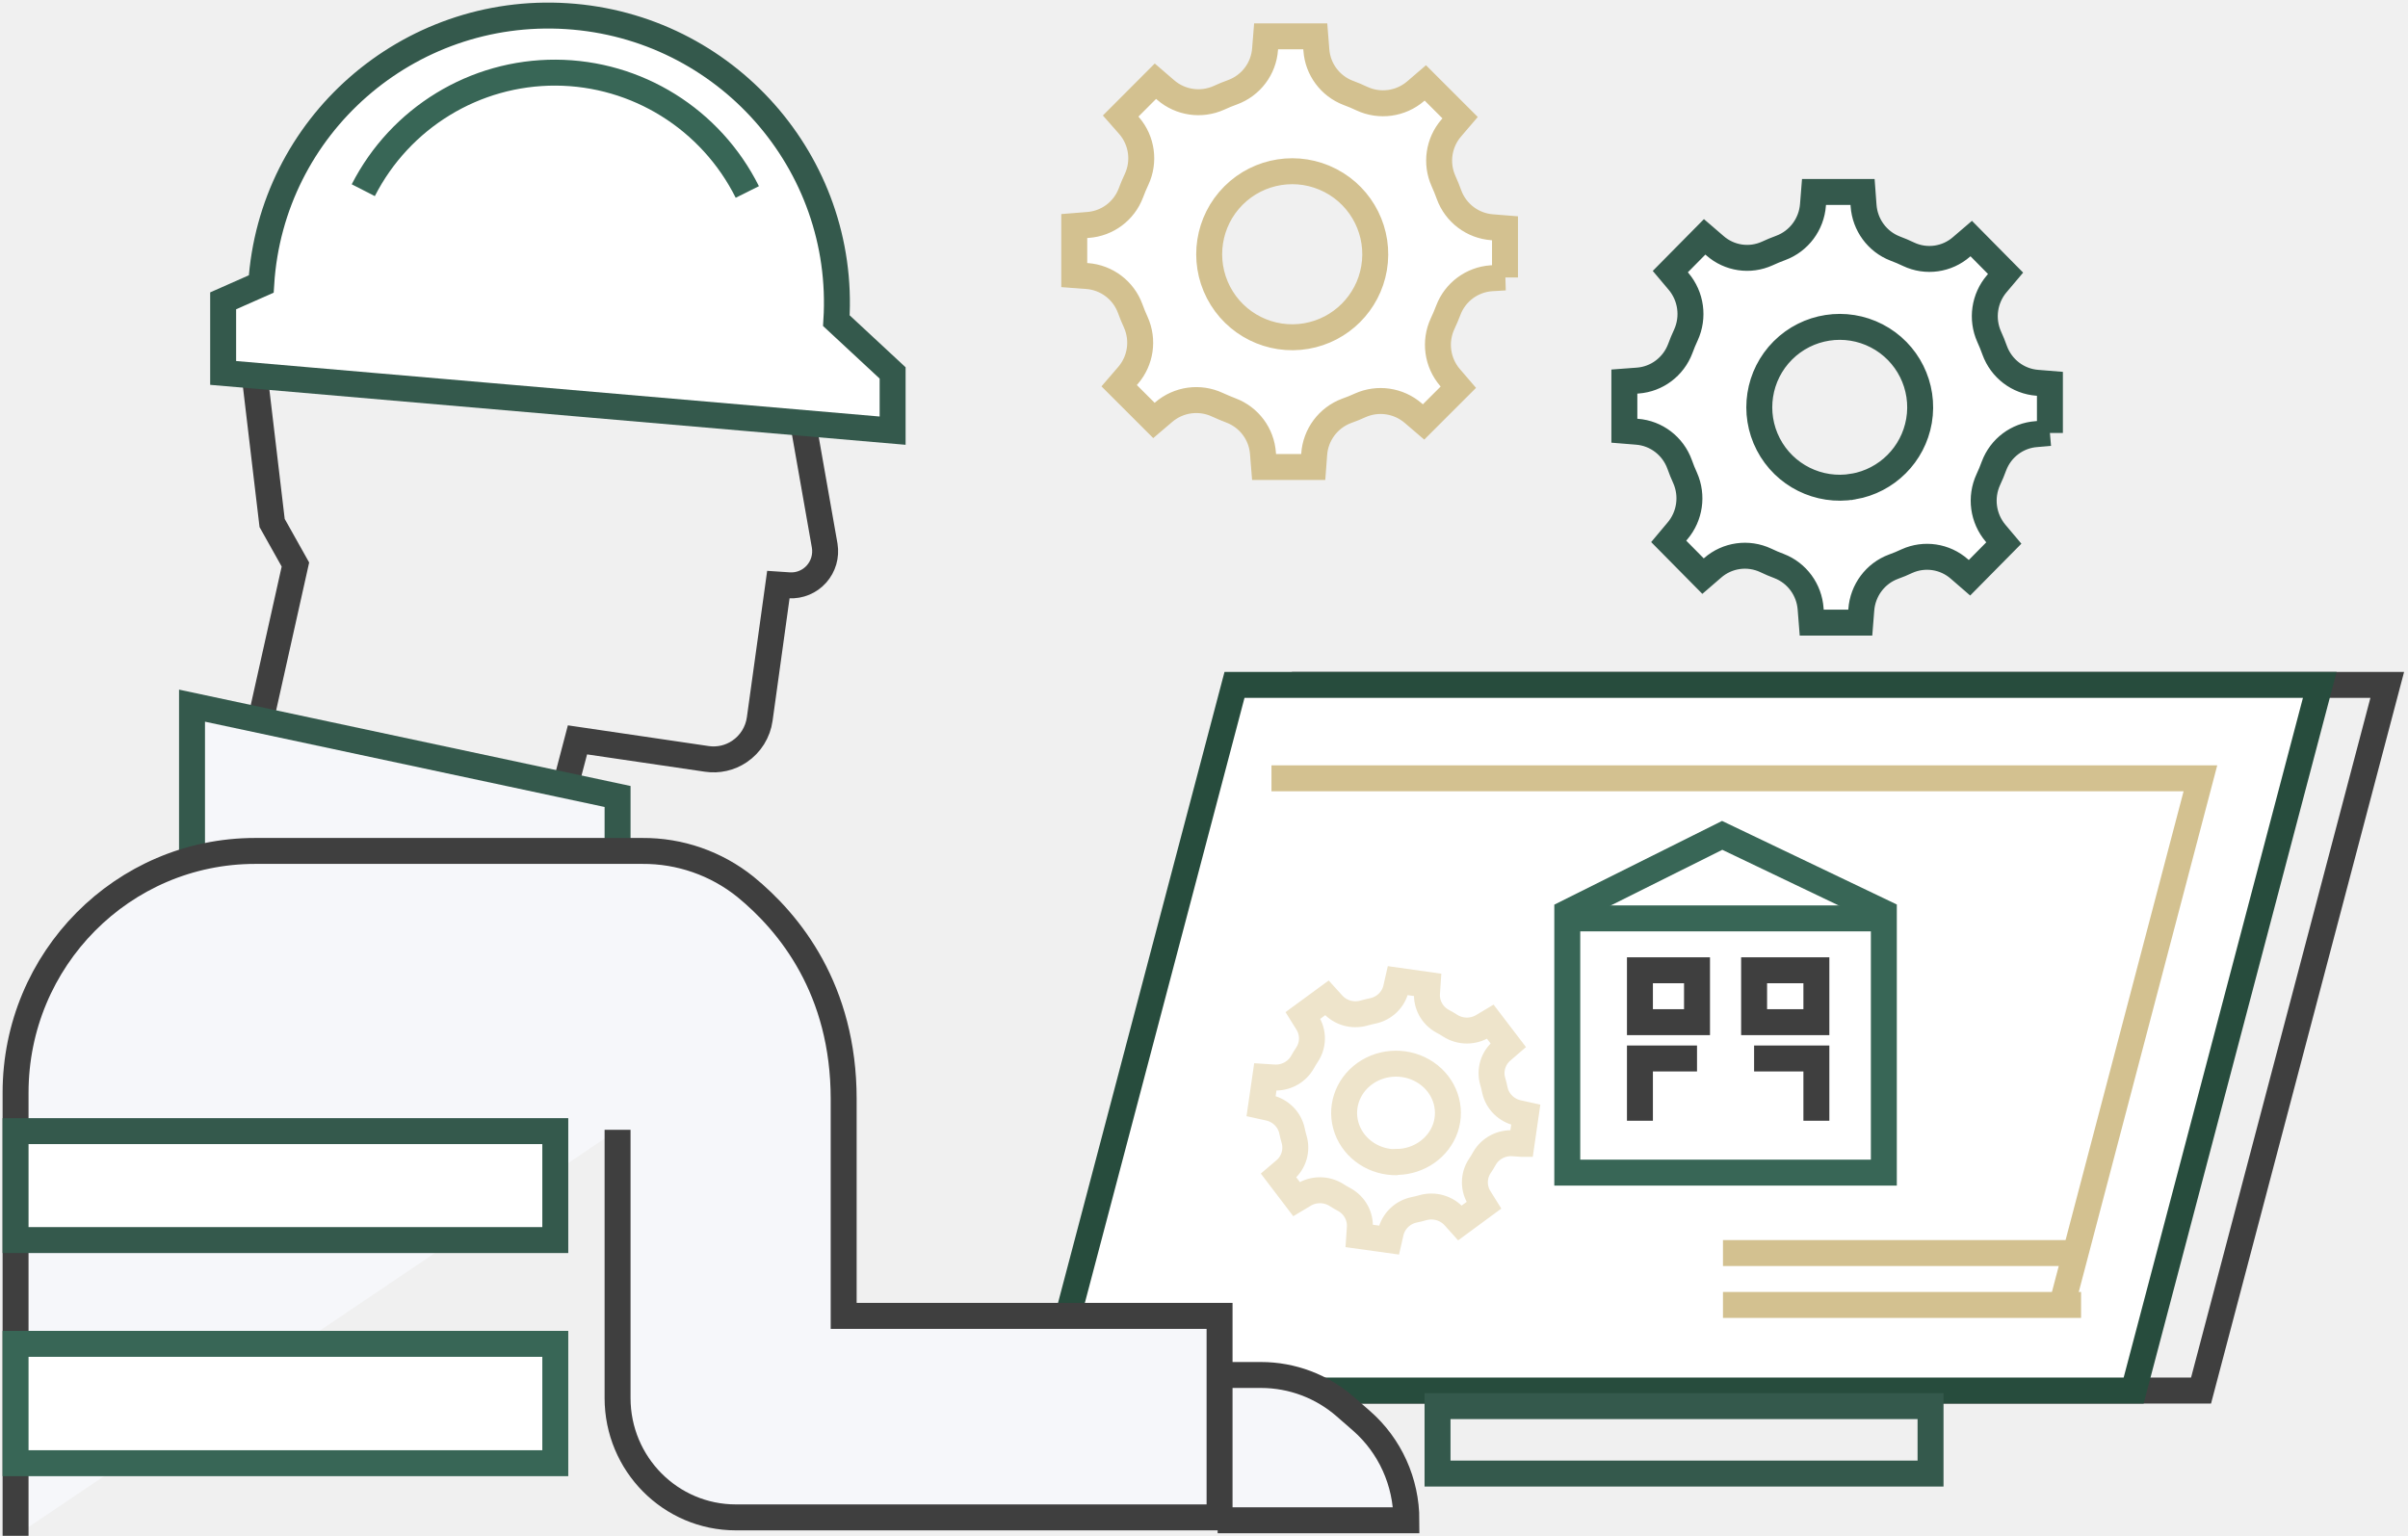
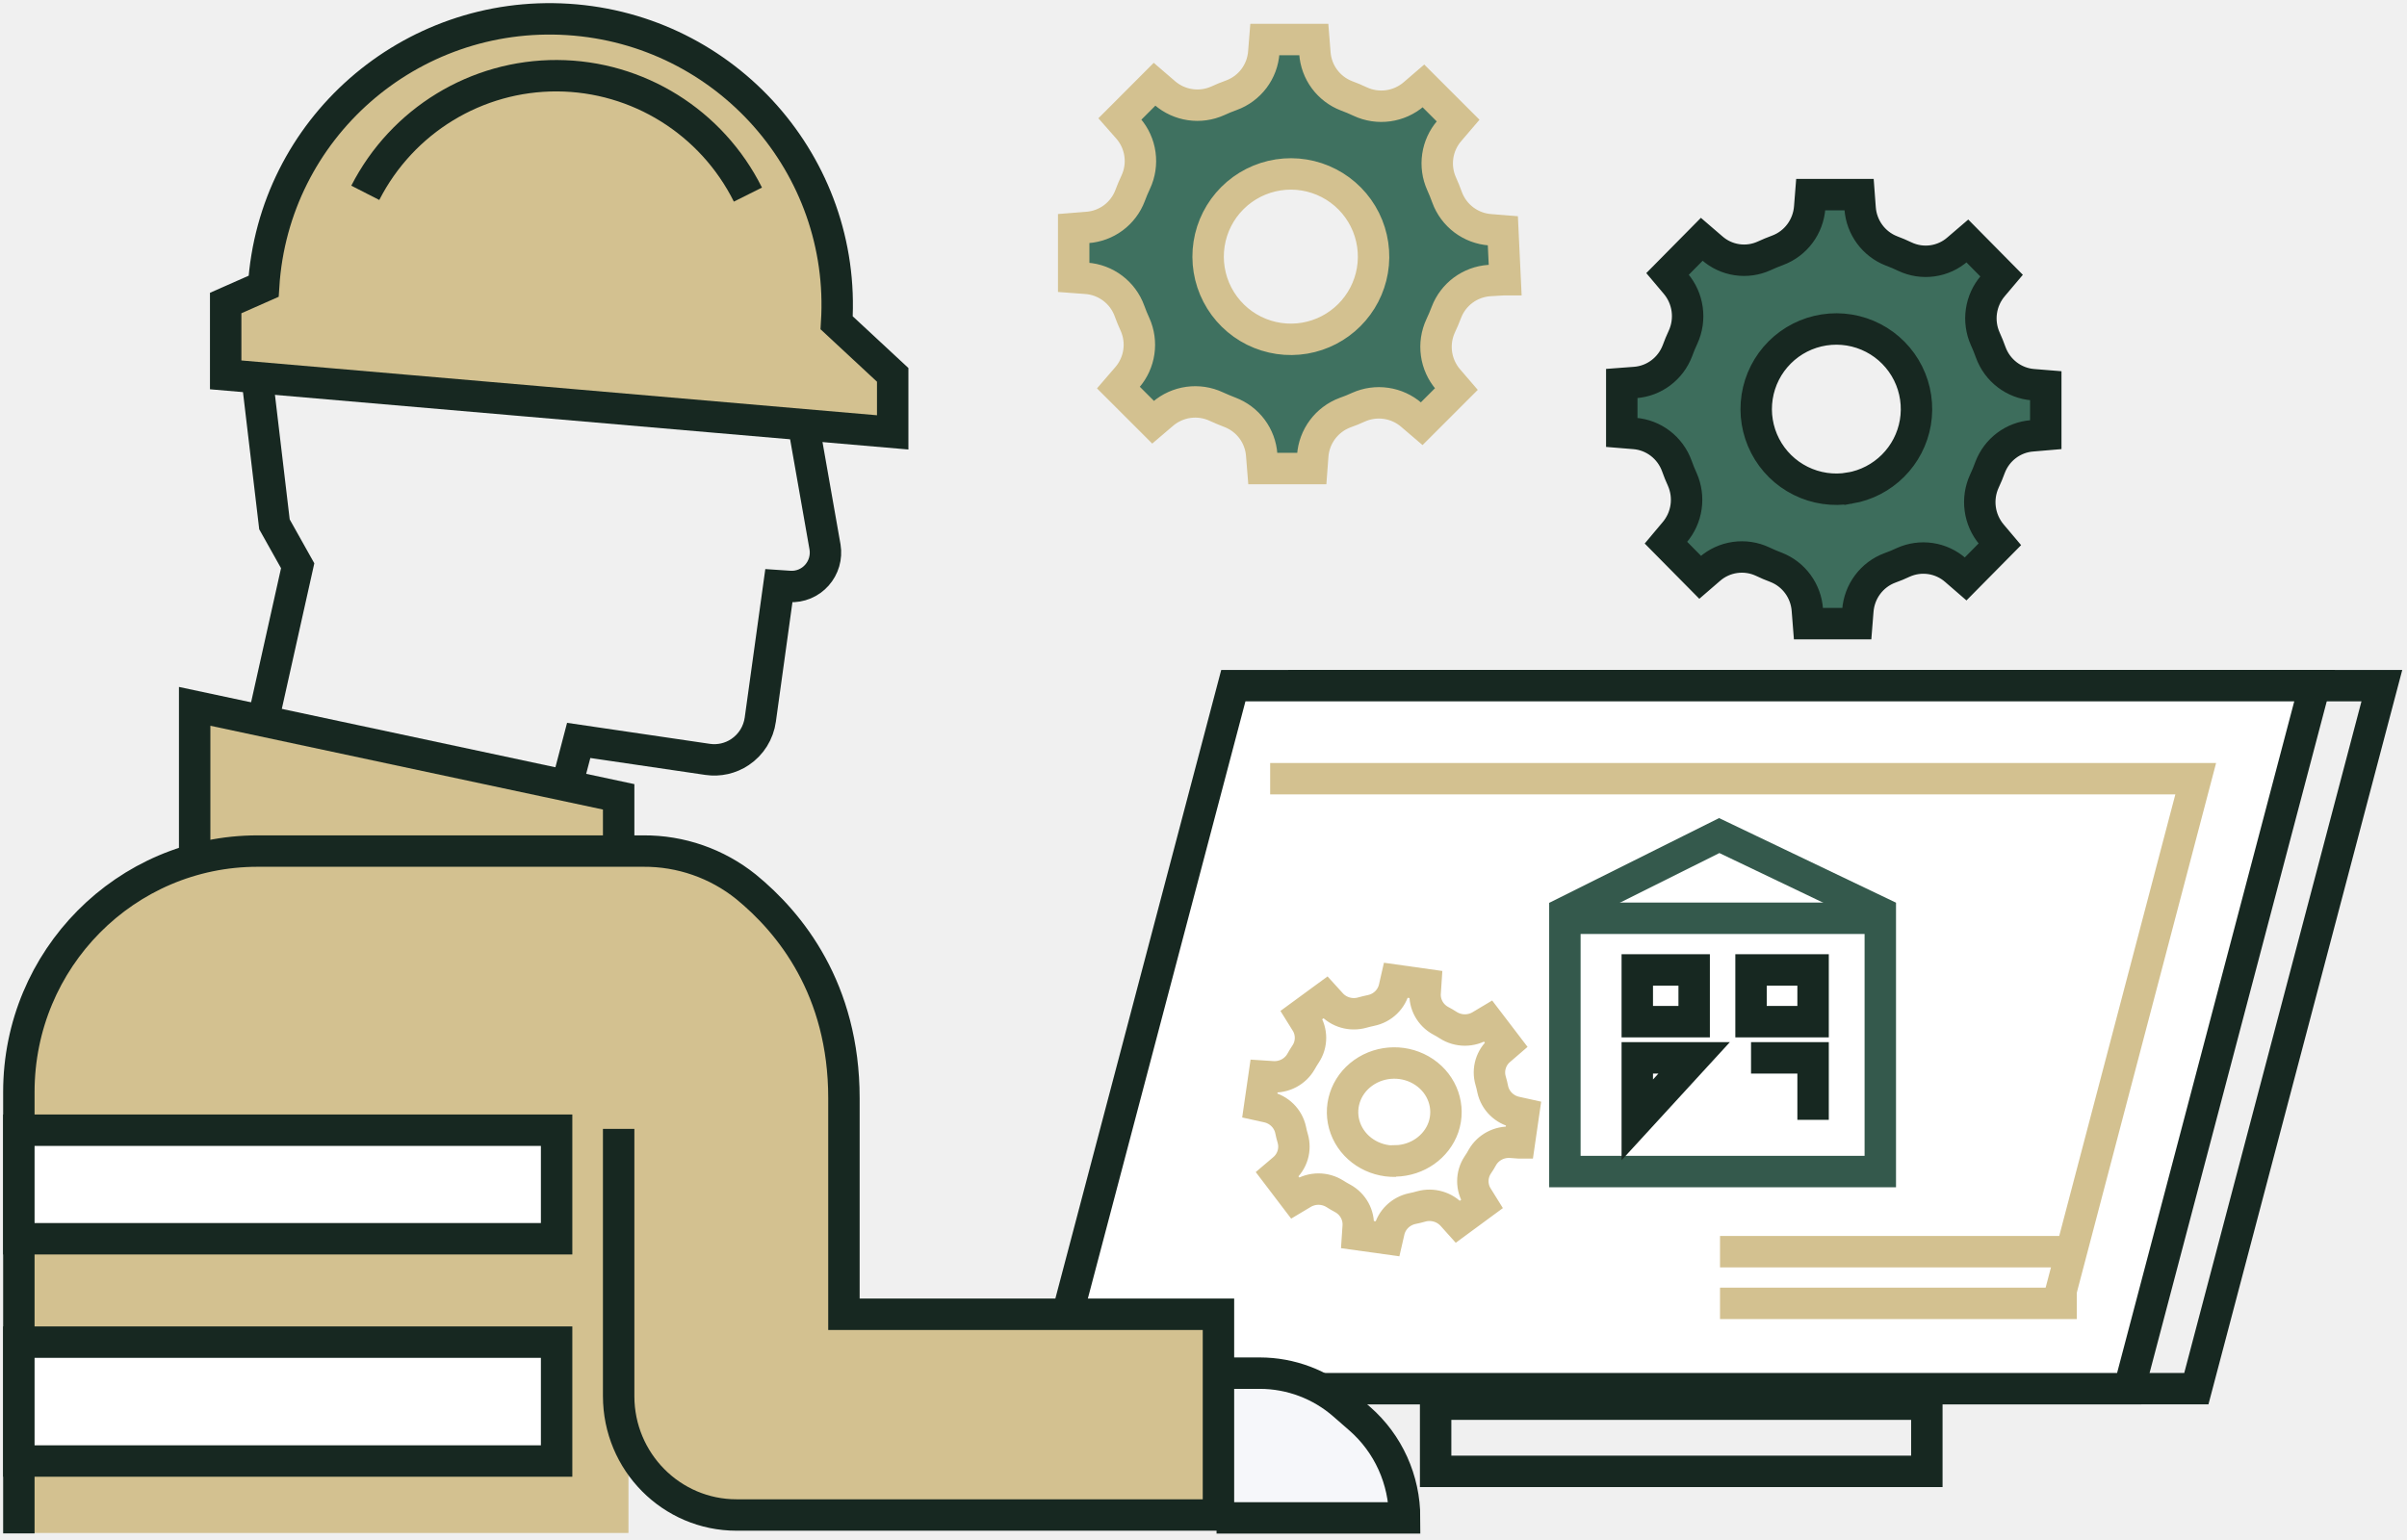
- <svg xmlns="http://www.w3.org/2000/svg" width="464" height="296" viewBox="0 0 464 296">
-   <g fill="none" fill-rule="evenodd" stroke-width="5">
-     <path stroke="#3F3F3F" d="M424.122 268H215l35.865-136H460z" />
-     <path fill="#FFF" fill-rule="nonzero" stroke="#D3C190" d="M290 53.473v-9.475l-2.448-.196a9.607 9.607 0 0 1-8.338-6.282 36.533 36.533 0 0 0-1.06-2.618 9.631 9.631 0 0 1 1.492-10.234l1.702-1.99-6.702-6.7-1.859 1.597A9.661 9.661 0 0 1 262.407 19a30.692 30.692 0 0 0-2.617-1.1 9.58 9.58 0 0 1-6.14-8.284L253.442 7h-9.476l-.197 2.447a9.58 9.58 0 0 1-6.283 8.337c-.903.327-1.78.68-2.618 1.073a9.635 9.635 0 0 1-10.236-1.492l-1.99-1.714-6.7 6.714 1.635 1.858a9.631 9.631 0 0 1 1.427 10.365 32.564 32.564 0 0 0-1.1 2.618 9.568 9.568 0 0 1-8.285 6.15l-2.618.21v9.45l2.448.182a9.607 9.607 0 0 1 8.338 6.295c.327.89.68 1.78 1.073 2.618a9.631 9.631 0 0 1-1.492 10.234l-1.715 1.99 6.702 6.7 1.872-1.596a9.635 9.635 0 0 1 10.366-1.427c.864.393 1.728.76 2.618 1.1a9.567 9.567 0 0 1 6.152 8.27l.21 2.618h9.477l.183-2.447a9.646 9.646 0 0 1 6.23-8.363c.89-.314 1.78-.668 2.618-1.06a9.635 9.635 0 0 1 10.236 1.492l1.99 1.701 6.702-6.7-1.597-1.859a9.683 9.683 0 0 1-1.44-10.378c.406-.851.772-1.728 1.112-2.618a9.581 9.581 0 0 1 8.273-6.138l2.644-.157zM251.705 64.77a16 16 0 1 1 13.064-13.064 16.013 16.013 0 0 1-13.064 13.064z" />
-     <path fill="#FFF" fill-rule="nonzero" stroke="#34594C" d="M395 83.445v-9.472l-2.417-.196c-3.726-.273-6.948-2.73-8.234-6.28a31.469 31.469 0 0 0-1.06-2.617 9.669 9.669 0 0 1 1.487-10.218l1.68-1.988-6.618-6.699-1.848 1.583a9.397 9.397 0 0 1-10.237 1.44 30.106 30.106 0 0 0-2.585-1.1c-3.442-1.332-5.811-4.56-6.075-8.281L358.899 37h-9.358l-.194 2.447c-.275 3.773-2.707 7.033-6.217 8.334a34.7 34.7 0 0 0-2.586 1.072 9.372 9.372 0 0 1-10.094-1.504l-1.978-1.701-6.618 6.699 1.577 1.87a9.749 9.749 0 0 1 1.422 10.362c-.4.85-.763 1.727-1.086 2.617-1.319 3.482-4.507 5.879-8.182 6.15L313 73.54v9.473l2.417.196c3.728.278 6.949 2.74 8.234 6.293.31.89.672 1.766 1.06 2.617a9.722 9.722 0 0 1-1.487 10.218l-1.68 2.001 6.618 6.699 1.848-1.596a9.448 9.448 0 0 1 10.237-1.44c.84.406 1.706.773 2.585 1.1 3.44 1.333 5.804 4.563 6.062 8.281l.207 2.617h9.358l.194-2.447c.27-3.77 2.698-7.032 6.205-8.334a26.86 26.86 0 0 0 2.585-1.072 9.423 9.423 0 0 1 10.095 1.504l1.964 1.701 6.618-6.699-1.577-1.87a9.722 9.722 0 0 1-1.409-10.362c.401-.85.763-1.727 1.086-2.617 1.312-3.485 4.506-5.88 8.182-6.136l2.598-.223zm-37.88 10.33a15.5 15.5 0 1 1 12.656-12.654 15.525 15.525 0 0 1-12.655 12.655z" />
-     <path fill="#FFF" fill-rule="nonzero" stroke="#274C3D" d="M411.135 268H202l35.878-136H447z" />
-     <path fill="#FFF" fill-rule="nonzero" stroke="#D3C190" d="M245 150h179l-26.29 100" />
-     <path stroke="#34594C" d="M277 271h95v13h-95z" />
-     <path fill="#F6F7FA" fill-rule="nonzero" stroke="#3F3F3F" d="M217 265h25.995a24.66 24.66 0 0 1 16.238 6.113l3.106 2.71c5.501 4.804 8.664 11.808 8.661 19.177h-36.37" />
-     <path stroke="#3F3F3F" d="M49 71.787l3.434 29.005 4.49 8.008L49 144.3 106.444 161l4.83-18.408 24.924 3.668a8.919 8.919 0 0 0 6.28-1.42 9.04 9.04 0 0 0 3.916-6.272l3.59-25.902 2.141.144a6.505 6.505 0 0 0 5.208-2.176 6.606 6.606 0 0 0 1.581-5.45l-6.084-34.555S107.045 54.97 49 71.787z" />
-     <path fill="#FFF" fill-rule="nonzero" stroke="#34594C" d="M161.159 61.8c1.902-30.46-21.357-56.742-51.952-58.686-30.595-1.944-56.955 21.16-58.87 51.62L43 57.978v13.897L172 83V71.875L161.159 61.8z" />
-     <path fill="#FFF" fill-rule="nonzero" stroke="#386656" d="M144 37c-7.015-14.039-21.274-22.927-36.896-23-15.621-.072-29.96 8.684-37.104 22.657" />
-     <path fill="#F6F7FA" fill-rule="nonzero" stroke="#34594C" d="M37 171v-35l82 17.506V171z" />
-     <path fill="#F6F7FA" fill-rule="nonzero" stroke="#3F3F3F" d="M3 296v-85.397C3 184.866 23.67 164 49.169 164h74.603a31.374 31.374 0 0 1 19.853 6.904c8.542 6.982 18.943 19.79 18.943 40.894v41.812H235v38.833h-93.208c-12.583 0-22.785-10.292-22.792-22.992v-51.708" />
-     <path fill="#FFF" fill-rule="nonzero" stroke="#34594C" d="M3 218h104v21H3z" />
-     <path fill="#FFF" fill-rule="nonzero" stroke="#386656" d="M3 259h104v23H3z" />
-     <path fill="#FFF" fill-rule="nonzero" stroke="#EEE4CB" d="M293.187 220.456l.813-5.62-1.456-.322c-2.259-.485-4.019-2.22-4.5-4.436a17.043 17.043 0 0 0-.408-1.66 5.677 5.677 0 0 1 1.785-5.928l1.207-1.041-3.464-4.54-1.312.784a5.978 5.978 0 0 1-6.39 0 17.37 17.37 0 0 0-1.495-.874c-1.99-1.091-3.155-3.211-2.992-5.44l.105-1.569-5.734-.81-.328 1.44c-.49 2.214-2.264 3.937-4.526 4.398-.565.116-1.129.258-1.693.412-2.194.616-4.554-.07-6.049-1.762l-1.062-1.17-4.632 3.395.8 1.286a5.665 5.665 0 0 1 0 6.263 20.9 20.9 0 0 0-.892 1.466c-1.113 1.95-3.276 3.092-5.55 2.932l-1.6-.103-.814 5.62 1.456.321c2.259.486 4.019 2.22 4.5 4.437.106.553.25 1.106.408 1.646a5.69 5.69 0 0 1-1.785 5.942l-1.207 1.028 3.464 4.553 1.312-.785a5.978 5.978 0 0 1 6.39 0c.485.31.984.605 1.495.875 1.99 1.091 3.155 3.211 2.992 5.44l-.105 1.569 5.734.797.328-1.427c.495-2.214 2.265-3.94 4.526-4.411a19.062 19.062 0 0 0 1.693-.412c2.194-.61 4.55.077 6.049 1.762l1.062 1.183 4.632-3.408-.8-1.286a5.678 5.678 0 0 1 0-6.276c.325-.467.623-.952.892-1.453 1.113-1.95 3.276-3.092 5.55-2.932l1.6.116zm-23.917 3.54c-4.355.112-8.285-2.468-9.715-6.378-1.43-3.91-.031-8.25 3.459-10.728 3.49-2.478 8.267-2.524 11.809-.113 3.542 2.41 5.033 6.722 3.687 10.659-1.332 3.805-5.034 6.409-9.254 6.508l.014.053z" />
-     <path fill="#FFF" fill-rule="nonzero" stroke="#386656" d="M363 226h-61v-50.101L331.85 161 363 175.899z" />
-     <path fill="#FFF" fill-rule="nonzero" stroke="#3F3F3F" d="M316 187h11v10h-11zM338 187h12v10h-12zM316 216v-12h11M338 204h12v12" />
-     <path stroke="#D3C190" d="M332 241.5h69M332 251.5h69" />
-     <path stroke="#386656" d="M302 177h61" />
-   </g>
+ <svg xmlns="http://www.w3.org/2000/svg" width="383" height="245" viewBox="0 0 383 245" fill="none">
+   <rect x="5" y="180" width="95" height="64" fill="#D3C190" />
+   <path fill-rule="evenodd" clip-rule="evenodd" d="M349.481 221.031H177.425L206.933 109.136H379L349.481 221.031Z" stroke="#172821" stroke-width="5" />
+   <path d="M239.5 44.527L239.132 36.732L237.118 36.57C235.598 36.462 234.141 35.916 232.924 34.999C231.707 34.082 230.781 32.833 230.257 31.402C229.995 30.673 229.704 29.954 229.385 29.248C228.768 27.873 228.556 26.35 228.773 24.859C228.99 23.368 229.629 21.969 230.613 20.828L232.013 19.19L226.499 13.678L224.97 14.992C223.81 15.988 222.387 16.628 220.872 16.836C219.358 17.044 217.815 16.811 216.429 16.164C215.726 15.83 215.008 15.528 214.276 15.259C212.872 14.723 211.65 13.797 210.755 12.589C209.86 11.381 209.329 9.943 209.225 8.444L209.053 6.291H201.257L201.095 8.304C200.989 9.825 200.444 11.283 199.527 12.5C198.609 13.718 197.358 14.643 195.925 15.164C195.183 15.433 194.461 15.723 193.772 16.047C192.396 16.664 190.874 16.876 189.382 16.659C187.89 16.441 186.492 15.803 185.35 14.819L183.712 13.409L178.2 18.933L179.545 20.462C180.542 21.619 181.183 23.039 181.391 24.552C181.6 26.065 181.366 27.606 180.719 28.989C180.386 29.694 180.084 30.413 179.814 31.143C179.28 32.55 178.355 33.774 177.147 34.671C175.938 35.568 174.499 36.099 172.998 36.203L170.844 36.376V44.151L172.858 44.301C174.379 44.41 175.836 44.958 177.054 45.877C178.271 46.795 179.196 48.047 179.718 49.48C179.987 50.212 180.277 50.945 180.601 51.634C181.218 53.009 181.431 54.532 181.213 56.023C180.996 57.514 180.357 58.913 179.373 60.054L177.962 61.691L183.476 67.204L185.017 65.891C186.174 64.894 187.595 64.254 189.108 64.045C190.621 63.837 192.162 64.07 193.545 64.717C194.256 65.04 194.967 65.342 195.699 65.622C197.104 66.154 198.328 67.078 199.225 68.284C200.122 69.49 200.655 70.927 200.761 72.426L200.934 74.58H208.731L208.881 72.567C208.987 71.049 209.526 69.594 210.434 68.374C211.343 67.154 212.583 66.221 214.007 65.686C214.739 65.428 215.472 65.136 216.161 64.814C217.536 64.197 219.059 63.984 220.551 64.202C222.042 64.419 223.441 65.057 224.583 66.041L226.22 67.441L231.734 61.928L230.42 60.399C229.425 59.239 228.783 57.818 228.573 56.304C228.363 54.79 228.593 53.247 229.236 51.86C229.57 51.16 229.871 50.439 230.151 49.706C230.686 48.304 231.612 47.083 232.817 46.189C234.023 45.294 235.46 44.763 236.957 44.656L239.133 44.527H239.5ZM207.624 53.822C204.87 54.294 202.037 53.878 199.535 52.634C197.033 51.389 194.992 49.38 193.708 46.899C192.423 44.417 191.961 41.591 192.39 38.83C192.818 36.068 194.114 33.515 196.09 31.539C198.066 29.563 200.619 28.267 203.381 27.839C206.142 27.41 208.968 27.872 211.45 29.157C213.931 30.441 215.94 32.482 217.185 34.984C218.429 37.486 218.845 40.319 218.373 43.073C217.911 45.756 216.63 48.229 214.705 50.154C212.78 52.079 210.307 53.36 207.624 53.822Z" fill="#3F7160" stroke="#D3C190" stroke-width="5" />
+   <path d="M325.521 69.187V61.394L323.532 61.232C320.467 61.008 317.816 58.986 316.758 56.066C316.499 55.335 316.208 54.617 315.885 53.912C315.274 52.539 315.064 51.02 315.281 49.532C315.498 48.044 316.131 46.648 317.109 45.505L318.491 43.87L313.046 38.358L311.526 39.661C310.391 40.66 308.989 41.305 307.492 41.515C305.995 41.726 304.469 41.493 303.103 40.845C302.409 40.511 301.699 40.209 300.976 39.94C298.144 38.844 296.195 36.188 295.978 33.127L295.818 30.974H288.119L287.959 32.987C287.733 36.092 285.732 38.774 282.844 39.844C282.124 40.109 281.414 40.404 280.717 40.726C279.361 41.344 277.855 41.556 276.381 41.337C274.907 41.117 273.529 40.475 272.412 39.489L270.784 38.089L265.339 43.601L266.637 45.139C267.622 46.302 268.255 47.722 268.462 49.232C268.669 50.742 268.442 52.279 267.807 53.665C267.478 54.364 267.179 55.086 266.913 55.818C265.828 58.683 263.205 60.655 260.182 60.878L258.055 61.038V68.831L260.043 68.993C263.111 69.221 265.761 71.247 266.818 74.17C267.073 74.903 267.371 75.623 267.69 76.323C268.296 77.698 268.503 79.216 268.287 80.703C268.07 82.19 267.439 83.585 266.467 84.73L265.084 86.377L270.529 91.888L272.05 90.575C273.187 89.581 274.589 88.939 276.085 88.729C277.58 88.518 279.105 88.748 280.472 89.391C281.163 89.725 281.876 90.026 282.599 90.296C285.429 91.392 287.374 94.05 287.587 97.109L287.757 99.262H295.456L295.616 97.249C295.838 94.147 297.836 91.463 300.721 90.392C301.445 90.135 302.155 89.841 302.848 89.51C304.205 88.897 305.71 88.687 307.183 88.907C308.656 89.126 310.034 89.765 311.154 90.747L312.77 92.147L318.215 86.635L316.917 85.097C315.932 83.934 315.299 82.513 315.094 81.003C314.888 79.493 315.119 77.955 315.758 76.571C316.088 75.872 316.386 75.15 316.651 74.418C317.731 71.551 320.359 69.58 323.383 69.37L325.521 69.187ZM294.355 77.686C291.687 78.144 288.942 77.74 286.518 76.534C284.094 75.329 282.117 73.383 280.873 70.978C279.629 68.574 279.182 65.837 279.597 63.161C280.012 60.486 281.268 58.013 283.182 56.099C285.096 54.184 287.57 52.929 290.245 52.514C292.921 52.1 295.658 52.547 298.062 53.792C300.466 55.037 302.412 57.014 303.617 59.438C304.823 61.862 305.226 64.607 304.768 67.275C304.319 69.873 303.077 72.268 301.213 74.132C299.349 75.996 296.953 77.238 294.356 77.687L294.355 77.686Z" fill="#3D6D5C" stroke="#172821" stroke-width="5" />
+   <path d="M338.796 221.031H166.729L196.247 109.136H368.304L338.796 221.031Z" fill="white" stroke="#172821" stroke-width="5" />
+   <path d="M202.107 123.945H349.381L327.751 206.221" fill="white" />
+   <path d="M202.107 123.945H349.381L327.751 206.221" stroke="#D3C190" stroke-width="5" />
+   <path fill-rule="evenodd" clip-rule="evenodd" d="M228.436 223.499H306.597V234.195H228.436V223.499Z" stroke="#172821" stroke-width="5" />
+   <path d="M179.07 218.563H200.458C205.373 218.565 210.121 220.353 213.818 223.592L216.373 225.822C220.899 229.774 223.502 235.537 223.499 241.6H193.576" fill="#F6F7FA" />
+   <path d="M179.07 218.563H200.458C205.373 218.565 210.121 220.353 213.818 223.592L216.373 225.822C220.899 229.774 223.502 235.537 223.499 241.6H193.576" stroke="#172821" stroke-width="5" />
+   <path fill-rule="evenodd" clip-rule="evenodd" d="M40.847 59.595L43.672 83.459L47.366 90.048L40.847 119.256L88.109 132.996L92.083 117.85L112.589 120.868C114.397 121.136 116.24 120.719 117.756 119.7C118.627 119.116 119.364 118.354 119.919 117.464C120.474 116.575 120.835 115.578 120.978 114.54L123.932 93.229L125.694 93.347C126.496 93.39 127.298 93.251 128.04 92.941C128.782 92.631 129.445 92.158 129.978 91.557C130.515 90.953 130.91 90.237 131.135 89.462C131.36 88.686 131.409 87.87 131.279 87.073L126.274 58.642C126.274 58.642 88.604 45.759 40.847 59.595Z" stroke="#172821" stroke-width="5" />
+   <path d="M133.126 51.378C134.691 26.317 115.555 4.693 90.382 3.094C65.21 1.495 43.522 20.503 41.947 45.565L35.91 48.234V59.668L142.046 68.821V59.668L133.126 51.378Z" fill="#D3C190" stroke="#172821" stroke-width="5" />
+   <path d="M119.009 30.974C113.237 19.423 101.506 12.111 88.653 12.05C75.8 11.991 64.003 19.195 58.125 30.692" fill="#D3C190" />
+   <path d="M119.009 30.974C113.237 19.423 101.506 12.111 88.653 12.05C75.8 11.991 64.003 19.195 58.125 30.692" stroke="#172821" stroke-width="5" />
+   <path d="M30.974 141.223V112.427L98.44 126.83V141.223H30.974Z" fill="#D3C190" stroke="#172821" stroke-width="5" />
+   <path d="M3 244.068V173.807C3 152.632 20.006 135.464 40.986 135.464H102.366C108.302 135.423 114.071 137.429 118.7 141.144C125.728 146.889 134.286 157.427 134.286 174.79V209.191H193.88V241.141H117.192C106.839 241.141 98.446 232.674 98.44 222.225V179.681" fill="#D3C190" />
+   <path d="M3 244.068V173.807C3 152.632 20.006 135.464 40.986 135.464H102.366C108.302 135.423 114.071 137.429 118.7 141.144C125.728 146.889 134.286 157.427 134.286 174.79V209.191H193.88V241.141H117.192C106.839 241.141 98.446 232.674 98.44 222.225V179.681" stroke="#172821" stroke-width="5" />
+   <path d="M3 179.893H88.567V197.171H3V179.893Z" fill="white" stroke="#172821" stroke-width="5" />
+   <path d="M3 213.626H88.567V232.549H3V213.626Z" fill="white" stroke="#172821" stroke-width="5" />
+   <path d="M241.754 181.914L242.423 177.29L241.225 177.025C239.366 176.626 237.918 175.198 237.522 173.375C237.433 172.915 237.321 172.459 237.186 172.009C236.933 171.141 236.937 170.219 237.197 169.353C237.458 168.487 237.965 167.716 238.655 167.132L239.648 166.276L236.798 162.54L235.719 163.185C234.932 163.683 234.021 163.947 233.09 163.947C232.159 163.947 231.248 163.683 230.461 163.185C230.063 162.925 229.653 162.685 229.231 162.466C227.594 161.569 226.635 159.824 226.77 157.99L226.856 156.699L222.138 156.033L221.868 157.218C221.465 159.039 220.006 160.457 218.145 160.836C217.68 160.932 217.216 161.049 216.752 161.175C214.947 161.682 213.005 161.118 211.775 159.726L210.901 158.763L207.09 161.556L207.748 162.614C208.255 163.378 208.525 164.274 208.525 165.191C208.525 166.107 208.255 167.003 207.748 167.767C207.487 168.159 207.242 168.561 207.014 168.973C206.099 170.578 204.319 171.517 202.448 171.386L201.132 171.301L200.462 175.925L201.66 176.189C203.518 176.589 204.967 178.015 205.362 179.839C205.449 180.294 205.568 180.749 205.698 181.194C205.953 182.063 205.949 182.988 205.689 183.856C205.428 184.724 204.921 185.497 204.229 186.083L203.236 186.928L206.086 190.674L207.166 190.029C207.952 189.531 208.864 189.267 209.794 189.267C210.725 189.267 211.637 189.531 212.423 190.029C212.822 190.284 213.233 190.526 213.653 190.748C215.29 191.646 216.249 193.39 216.115 195.224L216.028 196.515L220.746 197.171L221.016 195.997C221.423 194.175 222.88 192.755 224.74 192.368C225.209 192.276 225.674 192.163 226.133 192.029C227.938 191.527 229.876 192.092 231.11 193.478L231.983 194.452L235.794 191.648L235.136 190.59C234.629 189.824 234.358 188.926 234.358 188.008C234.358 187.089 234.629 186.191 235.136 185.426C235.404 185.042 235.649 184.643 235.87 184.231C236.786 182.626 238.565 181.687 240.436 181.818L241.753 181.914H241.754ZM222.076 184.826C218.493 184.918 215.259 182.796 214.083 179.579C212.906 176.362 214.057 172.791 216.929 170.752C219.8 168.713 223.73 168.675 226.645 170.659C229.559 172.642 230.785 176.19 229.678 179.429C228.582 182.56 225.536 184.702 222.064 184.783L222.076 184.827V184.826Z" fill="white" stroke="#D3C190" stroke-width="5" />
+   <path d="M299.192 186.475H249.004V145.254L273.563 132.996L299.192 145.254V186.475Z" fill="white" stroke="#34594C" stroke-width="5" />
+   <path d="M260.523 154.387H269.574V162.615H260.523V154.387ZM278.624 154.387H288.497V162.615H278.624V154.387ZM260.523 178.247V168.374H269.574L260.523 178.247ZM278.624 168.374H288.497V178.247" fill="white" />
+   <path d="M278.624 168.374H288.497V178.247M260.523 154.387H269.574V162.615H260.523V154.387ZM278.624 154.387H288.497V162.615H278.624V154.387ZM260.523 178.247V168.374H269.574L260.523 178.247Z" stroke="#172821" stroke-width="5" />
+   <path d="M273.688 207.455H330.458M273.688 199.228H330.458H273.688Z" stroke="#D3C190" stroke-width="5" />
+   <path d="M249.004 146.16H299.192" stroke="#34594C" stroke-width="5" />
</svg>
